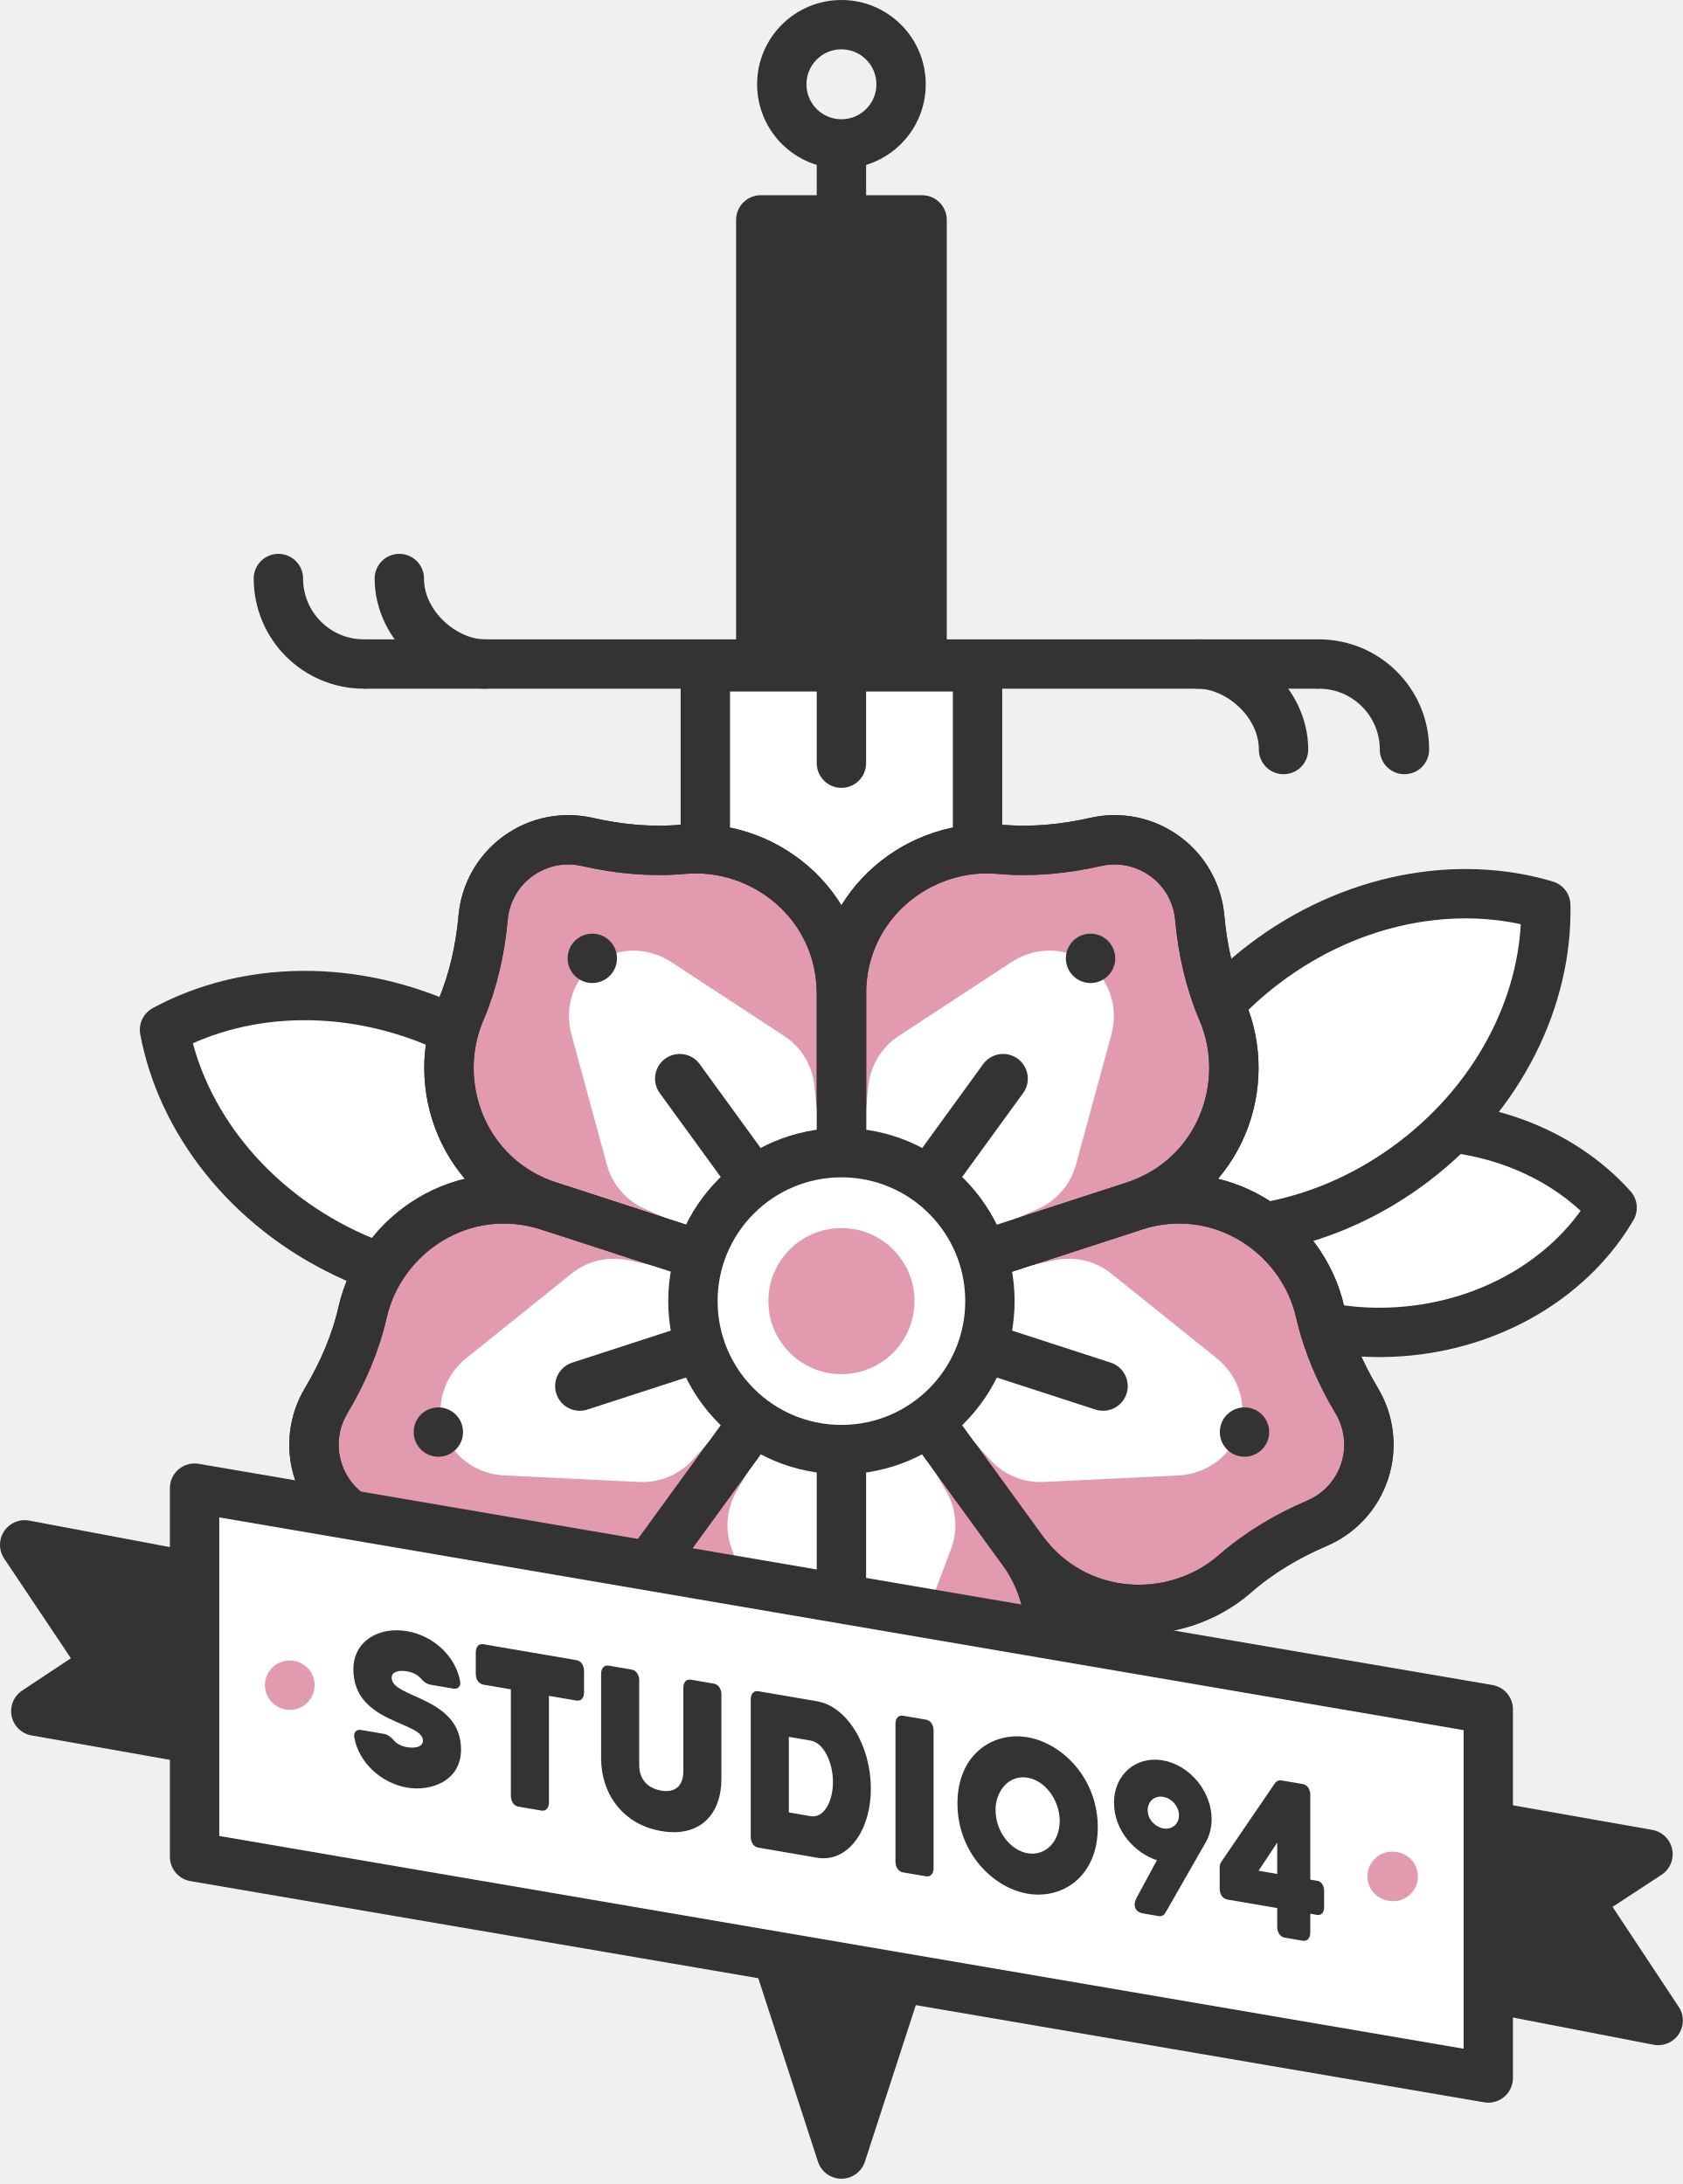
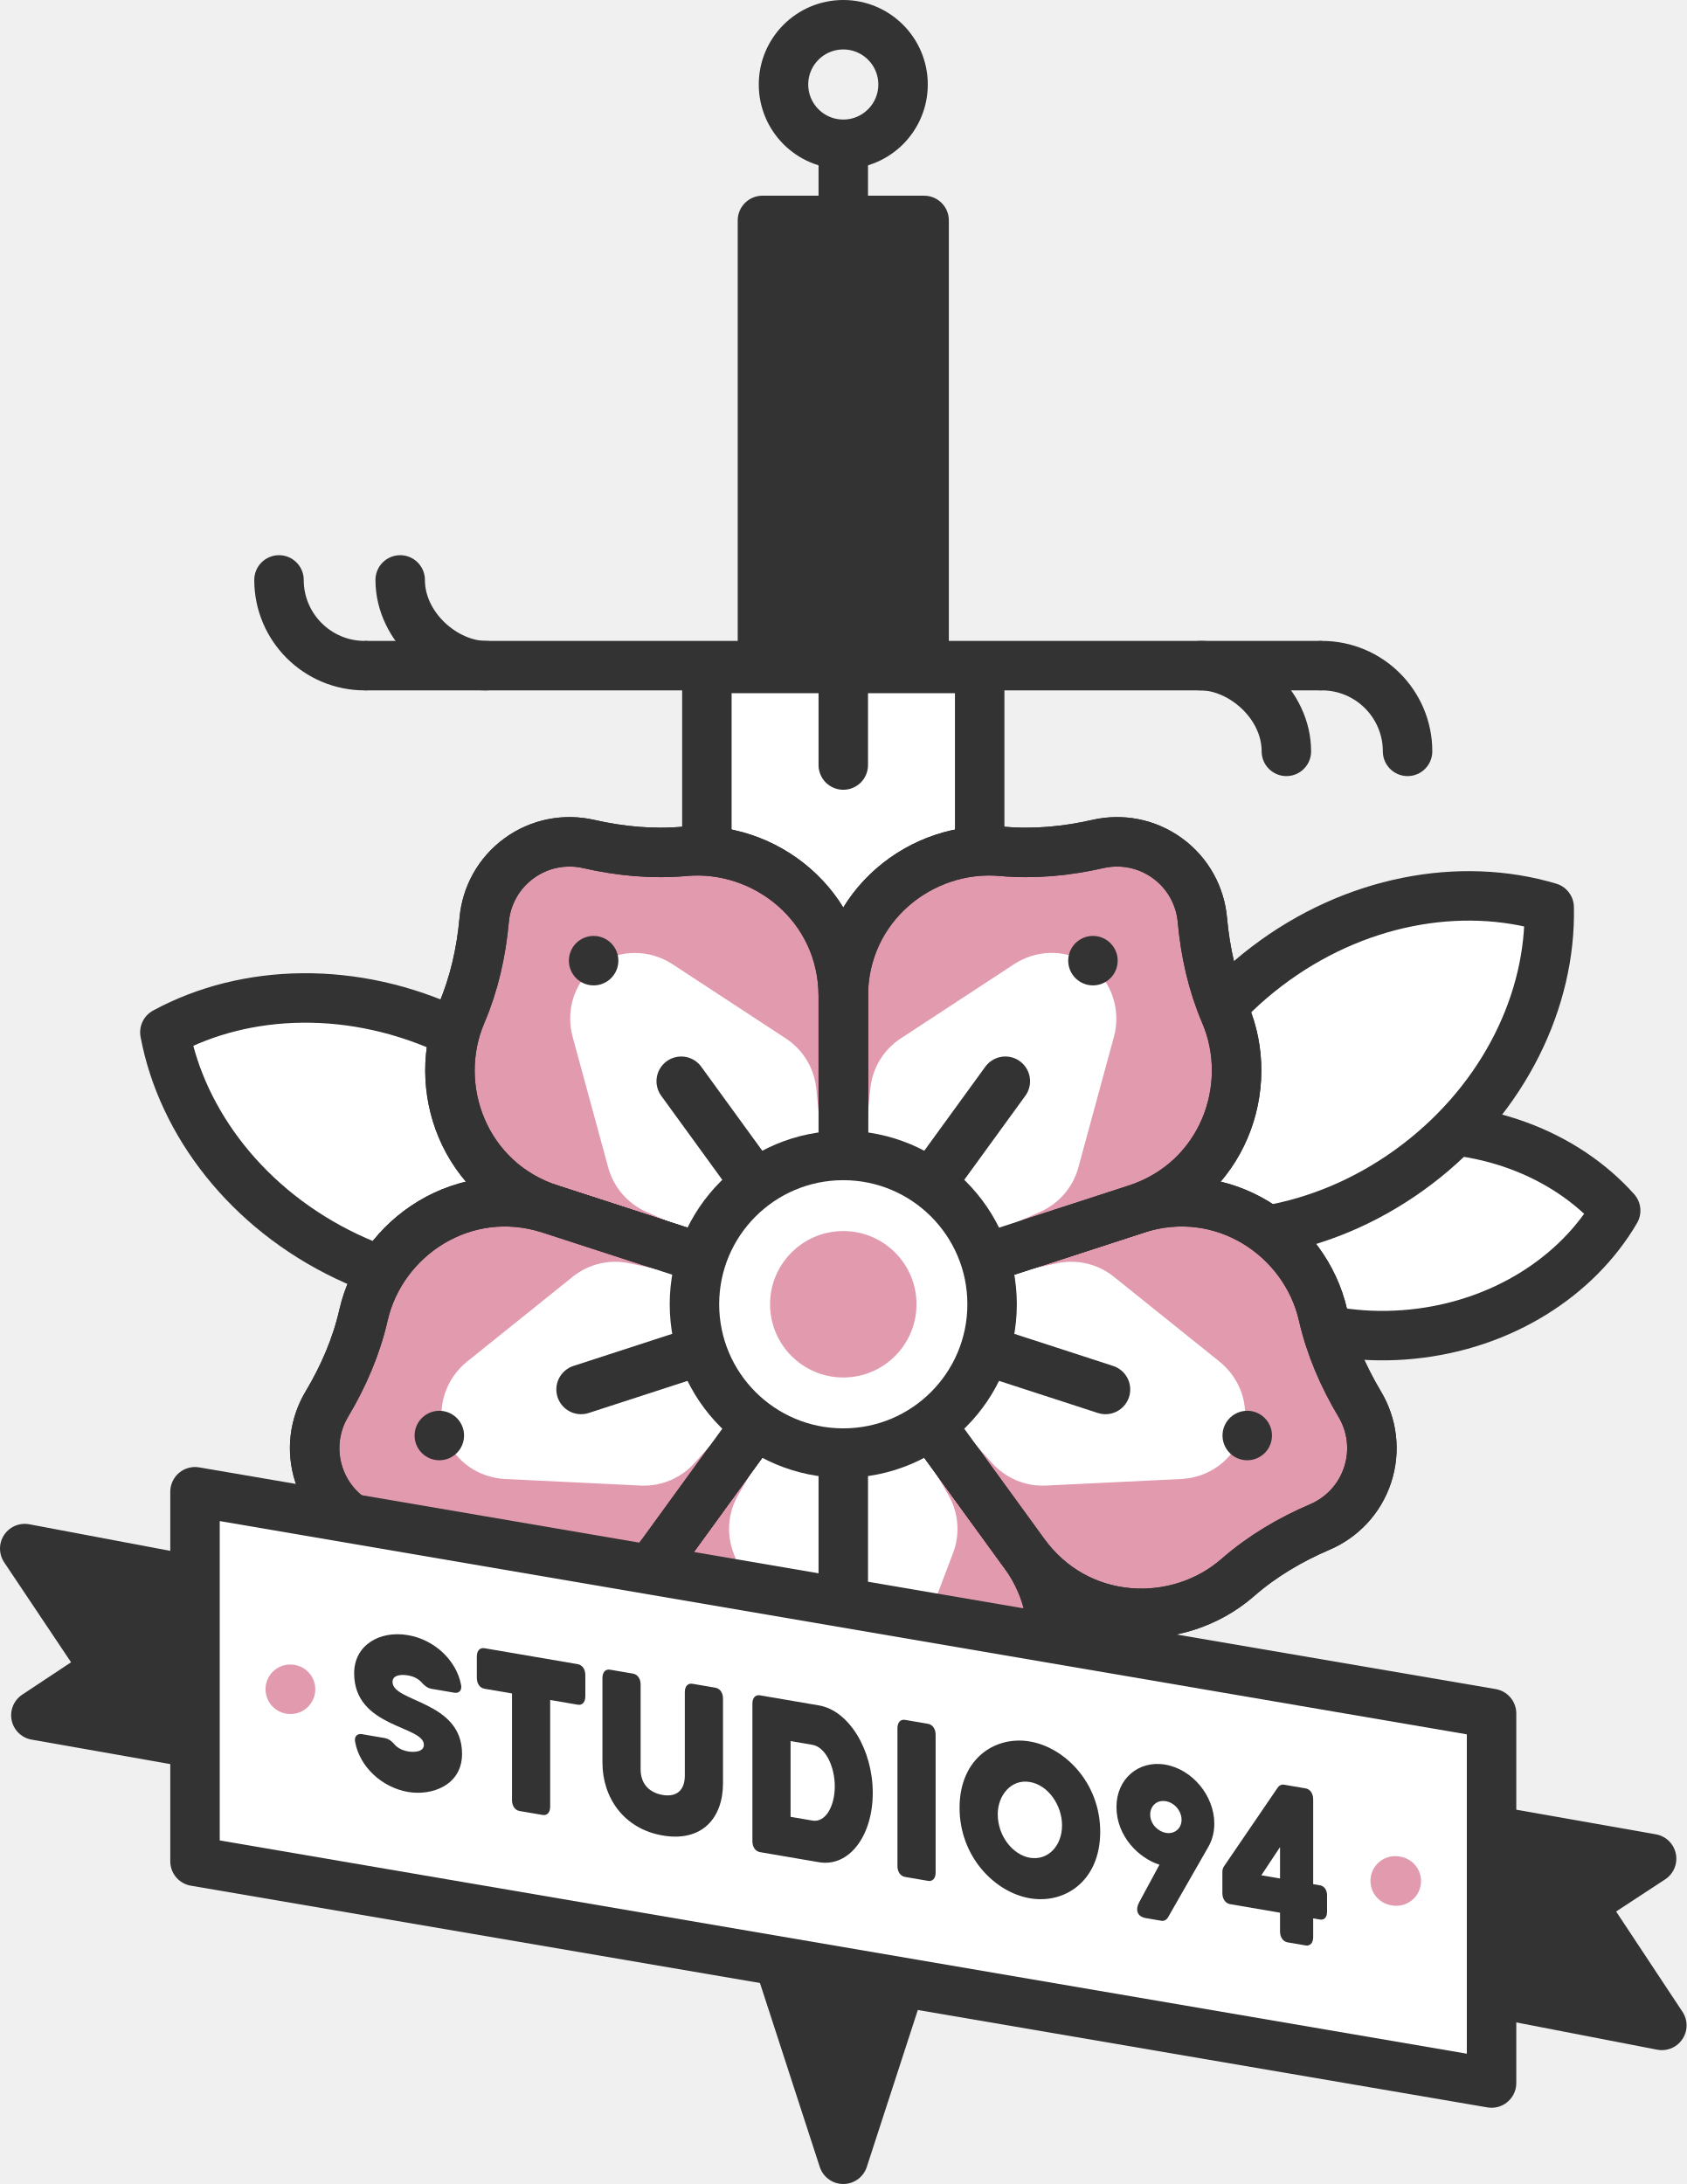
- <svg xmlns="http://www.w3.org/2000/svg" id="Layer_1" version="1.1" viewBox="0 0 681.907 885.212">
+ <svg xmlns="http://www.w3.org/2000/svg" id="Layer_1" version="1.1" viewBox="0 0 681.907 883.071">
  <defs>
    <style>
      .st0, .st1, .st2, .st3, .st4, .st5, .st6 {
        stroke-width: 20px;
      }
- 
      .st0, .st1, .st2, .st3, .st6 {
        stroke-linecap: round;
        stroke-linejoin: round;
      }
- 
      .st0, .st1, .st2, .st4, .st5, .st6 {
        stroke: #333;
      }
- 
      .st0, .st7 {
        fill: #333;
      }
- 
      .st1, .st8, .st3, .st4 {
        fill: none;
      }
- 
      .st9, .st2, .st5 {
        fill: #fff;
      }
- 
      .st10, .st6 {
        fill: #e29aaf;
      }
- 
      .st3 {
        stroke: #e29aaf;
      }
- 
      .st4, .st5 {
        stroke-miterlimit: 10;
      }
+ 
+       /* --- FLOWER 1 ROTATION --- */
+       .rotating-flower-v2 {
+         transform-origin: 340.953px 527.364px;
+         animation: spin 10s linear infinite;
+       }
+ 
+       /* --- STEM LEAF ANIMATIONS (10 DEG) --- */
+       .stem-leaf-v2-left {
+         transform-origin: 140px 480px;
+         animation: sway-left-10 4s ease-in-out infinite alternate;
+       }
+ 
+       .stem-leaf-v2-mid-right {
+         transform-origin: 500px 520px;
+         animation: sway-left-10 4s ease-in-out infinite alternate;
+       }
+ 
+       .stem-leaf-v2-far-right {
+         transform-origin: 520px 450px;
+         animation: sway-right-10 4s ease-in-out infinite alternate;
+       }
+ 
+       /* Keyframes */
+       @keyframes spin {
+         from { transform: rotate(0deg); }
+         to   { transform: rotate(360deg); }
+       }
+ 
+       @keyframes sway-left-10 {
+         0% { transform: rotate(0deg); }
+         100% { transform: rotate(-10deg); }
+       }
+ 
+       @keyframes sway-right-10 {
+         0% { transform: rotate(0deg); }
+         100% { transform: rotate(10deg); }
+       }
    </style>
  </defs>
-   <polyline class="st0" points="285.805 520.799 275.805 672.724 340.953 873.071 406.102 672.724 396.102 534.886" />
  <g>
-     <polyline class="st0" points="145.807 651.762 10 626.149 42.629 674.906 14.505 693.545 172.157 721.344" />
-     <polyline class="st0" points="536.23 792.675 671.907 818.943 639.543 770.033 667.772 751.532 440.07 711.382" />
+     <polyline class="st0" points="285.805 520.799 275.805 672.724 340.953 873.071 406.102 672.724 396.102 534.886" />
+     <g>
+       <polyline class="st5" points="396.102 492.743 396.102 270.285 285.805 270.285 285.805 479.13" />
+       <line class="st1" x1="340.953" y1="309.332" x2="340.953" y2="223.159" />
+       <line class="st1" x1="340.953" y1="441.362" x2="340.953" y2="389.94" />
+     </g>
+     <circle class="st4" cx="340.953" cy="34.166" r="24.166" />
+     <g>
+       <path class="st1" d="M147.462,269.143c-19.141,0-34.658-15.517-34.658-34.658" />
+       <path class="st1" d="M161.804,234.485c0,19.141,18.183,34.658,34.658,34.658" />
+     </g>
+     <g>
+       <path class="st1" d="M534.445,269.143c19.141,0,34.658,15.517,34.658,34.658" />
+       <path class="st1" d="M520.102,303.801c0-19.141-18.183-34.658-34.658-34.658" />
+     </g>
+     <line class="st4" x1="340.953" y1="58.332" x2="340.953" y2="89.13" />
+     <line class="st4" x1="147.462" y1="269.143" x2="534.445" y2="269.143" />
+     <rect class="st0" x="308.273" y="89.13" width="65.362" height="179.224" />
  </g>
  <g>
-     <polyline class="st5" points="396.102 492.743 396.102 270.285 285.805 270.285 285.805 479.13" />
-     <line class="st1" x1="340.953" y1="309.332" x2="340.953" y2="223.159" />
-     <line class="st1" x1="340.953" y1="441.362" x2="340.953" y2="389.94" />
-   </g>
-   <circle class="st4" cx="340.953" cy="34.166" r="24.166" />
-   <g>
-     <path class="st1" d="M147.462,269.143c-19.141,0-34.658-15.517-34.658-34.658" />
-     <path class="st1" d="M161.804,234.485c0,19.141,18.183,34.658,34.658,34.658" />
-   </g>
-   <g>
-     <path class="st1" d="M534.445,269.143c19.141,0,34.658,15.517,34.658,34.658" />
-     <path class="st1" d="M520.102,303.801c0-19.141-18.183-34.658-34.658-34.658" />
-   </g>
-   <line class="st4" x1="340.953" y1="58.332" x2="340.953" y2="89.13" />
-   <line class="st4" x1="147.462" y1="269.143" x2="534.445" y2="269.143" />
-   <rect class="st0" x="308.273" y="89.13" width="65.362" height="179.224" />
-   <path class="st2" d="M183.397,417.306c-40.116-19.093-83.933-17.719-116.733.088,6.865,36.686,33.432,71.557,73.548,90.65,40.116,19.093,83.933,17.719,116.734-.088-6.865-36.686-33.432-71.557-73.548-90.65Z" />
-   <g>
-     <path class="st2" d="M562.616,456.966c-36.462,3.671-66.79,23.363-82.323,49.943,20.52,22.95,54.165,36.201,90.627,32.53,36.462-3.671,66.79-23.363,82.323-49.943-20.52-22.95-54.165-36.201-90.627-32.53Z" />
-     <path class="st2" d="M512.101,390.792c-35.334,26.932-54.164,66.52-53.341,103.834,35.761,10.684,78.924,3.02,114.258-23.912,35.334-26.932,54.164-66.52,53.341-103.834-35.761-10.684-78.924-3.02-114.258,23.912Z" />
+     <path class="st2 stem-leaf-v2-left" d="M183.397,417.306c-40.116-19.093-83.933-17.719-116.733.088,6.865,36.686,33.432,71.557,73.548,90.65,40.116,19.093,83.933,17.719,116.734-.088-6.865-36.686-33.432-71.557-73.548-90.65h-.001Z" />
+     <g>
+       <path class="st2 stem-leaf-v2-far-right" d="M562.616,456.966c-36.462,3.671-66.79,23.363-82.323,49.943,20.52,22.95,54.165,36.201,90.627,32.53,36.462-3.671,66.79-23.363,82.323-49.943-20.52-22.95-54.165-36.201-90.627-32.53h0Z" />
+       <path class="st2 stem-leaf-v2-mid-right" d="M512.101,390.792c-35.334,26.932-54.164,66.52-53.341,103.834,35.761,10.684,78.924,3.02,114.258-23.912,35.334-26.932,54.164-66.52,53.341-103.834-35.761-10.684-78.924-3.02-114.258,23.912Z" />
+     </g>
+     <g class="rotating-flower-v2">
+       <g>
+         <g>
+           <path class="st6" d="M285.178,713.21c11.221,6.705,21.069,15.398,29.672,25.238,6.354,7.267,15.692,11.857,26.103,11.857s19.75-4.59,26.104-11.857c8.603-9.84,18.451-18.533,29.672-25.238,27.859-16.648,38.973-55.437,17.413-85.111l-73.188-100.735-73.188,100.735c-21.56,29.674-10.446,68.463,17.413,85.111h0Z" />
+           <path class="st9" d="M296.565,627.95l19.409,51.18c3.947,10.409,13.781,17.696,24.913,17.722.555,0,1.11-.014,1.664-.045,10.553-.596,19.617-7.75,23.365-17.633l19.426-51.224c2.931-7.728,2.226-16.366-1.918-23.517l-42.471-73.283-42.471,73.283c-4.145,7.151-4.849,15.789-1.918,23.517h.001Z" />
+           <line class="st1" x1="340.954" y1="699.098" x2="340.954" y2="699.098" />
+           <path class="st1" d="M285.178,713.21c11.221,6.705,21.069,15.398,29.672,25.238,6.354,7.267,15.692,11.857,26.103,11.857s19.75-4.59,26.104-11.857c8.603-9.84,18.451-18.533,29.672-25.238,27.859-16.648,38.973-55.437,17.413-85.111l-73.188-100.735-73.188,100.735c-21.56,29.674-10.446,68.463,17.413,85.111h0Z" />
+           <line class="st1" x1="340.954" y1="638.835" x2="340.954" y2="544.264" />
+         </g>
+         <g>
+           <path class="st6" d="M500.468,637.839c9.844-8.599,21.155-15.279,33.172-20.421,8.874-3.797,16.125-11.26,19.343-21.162,3.217-9.902,1.738-20.202-3.21-28.49-6.7-11.223-11.924-23.275-14.833-36.018-7.224-31.64-40.68-54.196-75.565-42.861l-118.421,38.477,73.188,100.735c21.56,29.674,61.884,31.091,86.326,9.74h0Z" />
+           <path class="st9" d="M422.9,600.663l54.673-2.644c11.119-.538,21.088-7.638,24.553-18.217.173-.527.33-1.06.471-1.596,2.694-10.221-1.308-21.052-9.549-27.671l-42.714-34.304c-6.444-5.176-14.877-7.175-22.959-5.443l-82.82,17.746,56.572,63.038c5.521,6.152,13.517,9.491,21.773,9.091Z" />
+           <line class="st1" x1="504.282" y1="580.433" x2="504.282" y2="580.433" />
+           <path class="st8" d="M340.953,527.364" />
+           <path class="st1" d="M500.468,637.839c9.844-8.599,21.155-15.279,33.172-20.421,8.874-3.797,16.125-11.26,19.343-21.162,3.217-9.902,1.738-20.202-3.21-28.49-6.7-11.223-11.924-23.275-14.833-36.018-7.224-31.64-40.68-54.196-75.565-42.861l-118.421,38.477,73.188,100.735c21.56,29.674,61.884,31.091,86.326,9.74h0Z" />
+           <line class="st1" x1="446.968" y1="561.81" x2="357.026" y2="532.586" />
+         </g>
+         <g>
+           <path class="st6" d="M495.314,409.796c-5.136-12.02-7.994-24.841-9.171-37.859-.869-9.613-5.726-18.816-14.149-24.935-8.423-6.12-18.676-7.895-28.088-5.751-12.744,2.904-25.821,4.148-38.839,2.977-32.324-2.907-64.114,21.942-64.114,58.621v124.515l118.421-38.477c34.884-11.335,48.693-49.248,35.94-79.091h0Z" />
+           <path class="st9" d="M435.988,472.079l14.38-52.814c2.925-10.741-.748-22.416-9.738-28.981-.448-.327-.906-.641-1.373-.942-8.888-5.721-20.426-5.261-29.267.531l-45.825,30.023c-6.914,4.53-11.421,11.931-12.271,20.153l-8.715,84.251,77.434-34.323c7.556-3.349,13.203-9.923,15.375-17.898h0Z" />
+           <line class="st1" x1="441.896" y1="388.429" x2="441.896" y2="388.429" />
+           <path class="st8" d="M343.953,528.364" />
+           <path class="st1" d="M495.314,409.796c-5.136-12.02-7.994-24.841-9.171-37.859-.869-9.613-5.726-18.816-14.149-24.935-8.423-6.12-18.676-7.895-28.088-5.751-12.744,2.904-25.821,4.148-38.839,2.977-32.324-2.907-64.114,21.942-64.114,58.621v124.515l118.421-38.477c34.884-11.335,48.693-49.248,35.94-79.091h0Z" />
+           <line class="st1" x1="406.474" y1="437.183" x2="350.887" y2="513.692" />
+         </g>
+         <g>
+           <path class="st6" d="M276.839,344.228c-13.019,1.171-26.095-.073-38.84-2.977-9.411-2.144-19.664-.369-28.087,5.751s-13.28,15.322-14.149,24.936c-1.176,13.018-4.034,25.839-9.171,37.858-12.753,29.843,1.055,67.757,35.94,79.091l118.421,38.477v-124.515c0-36.68-31.791-61.528-64.114-58.621Z" />
+           <path class="st9" d="M317.741,419.897l-45.785-29.997c-9.311-6.101-21.55-6.216-30.572.306-.45.325-.89.663-1.32,1.014-8.187,6.685-11.316,17.8-8.539,27.999l14.393,52.859c2.172,7.975,7.818,14.549,15.375,17.898l77.434,34.323-8.715-84.251c-.85-8.222-5.357-15.623-12.271-20.153v.002Z" />
+           <line class="st1" x1="240.011" y1="388.429" x2="240.011" y2="388.429" />
+           <path class="st8" d="M340.953,527.364" />
+           <path class="st1" d="M276.839,344.228c-13.019,1.171-26.095-.073-38.84-2.977-9.411-2.144-19.664-.369-28.087,5.751s-13.28,15.322-14.149,24.936c-1.176,13.018-4.034,25.839-9.171,37.858-12.753,29.843,1.055,67.757,35.94,79.091l118.421,38.477v-124.515c0-36.68-31.791-61.528-64.114-58.621Z" />
+           <line class="st1" x1="275.433" y1="437.183" x2="331.02" y2="513.692" />
+         </g>
+         <g>
+           <path class="st6" d="M146.968,531.748c-2.91,12.743-8.134,24.796-14.834,36.019-4.948,8.288-6.427,18.588-3.21,28.489,3.217,9.902,10.469,17.365,19.343,21.162,12.017,5.142,23.327,11.821,33.171,20.421,24.442,21.351,64.767,19.934,86.326-9.74l73.188-100.735-118.421-38.477c-34.884-11.335-68.34,11.221-75.564,42.861h0Z" />
+           <path class="st9" d="M231.573,516.231l-42.677,34.275c-8.679,6.971-12.571,18.575-9.156,29.17.17.528.356,1.051.557,1.569,3.828,9.852,13.433,16.262,23.99,16.773l54.72,2.646c8.256.399,16.253-2.94,21.773-9.091l56.572-63.038-82.82-17.746c-8.082-1.732-16.514.267-22.959,5.443h0Z" />
+           <line class="st1" x1="177.625" y1="580.433" x2="177.625" y2="580.433" />
+           <path class="st1" d="M146.968,531.748c-2.91,12.743-8.134,24.796-14.834,36.019-4.948,8.288-6.427,18.588-3.21,28.489,3.217,9.902,10.469,17.365,19.343,21.162,12.017,5.142,23.327,11.821,33.171,20.421,24.442,21.351,64.767,19.934,86.326-9.74l73.188-100.735-118.421-38.477c-34.884-11.335-68.34,11.221-75.564,42.861h0Z" />
+           <line class="st1" x1="234.939" y1="561.811" x2="324.881" y2="532.587" />
+         </g>
+       </g>
+       <circle class="st5" cx="340.953" cy="527.364" r="60.173" />
+       <circle class="st10" cx="340.953" cy="527.364" r="29.604" />
+     </g>
  </g>
  <g>
    <g>
+       <polyline class="st0" points="145.807 651.762 10 626.149 42.629 674.906 14.505 693.545 172.157 721.344" />
+       <polyline class="st0" points="536.23 792.675 671.907 818.943 639.543 770.033 667.772 751.532 440.07 711.382" />
+     </g>
+     <polygon class="st2" points="603.061 842.239 78.846 752.593 78.846 603.173 603.061 692.819 603.061 842.239" />
+     <g>
+       <path class="st3" d="M564.101,760.503c.148.024.297.053.447.079" />
+       <path class="st3" d="M117.359,683.021c.038.007.077.013.116.02" />
      <g>
-         <path class="st6" d="M285.178,713.21c11.221,6.705,21.069,15.398,29.672,25.238,6.354,7.267,15.692,11.857,26.103,11.857,10.412,0,19.75-4.59,26.104-11.857,8.603-9.84,18.451-18.533,29.672-25.238,27.859-16.648,38.973-55.437,17.413-85.111l-73.188-100.735-73.188,100.735c-21.56,29.674-10.446,68.463,17.413,85.111Z" />
-         <path class="st9" d="M296.565,627.95l19.409,51.18c3.947,10.409,13.781,17.696,24.913,17.722.555.001,1.11-.014,1.664-.045,10.553-.596,19.617-7.75,23.365-17.633l19.426-51.224c2.931-7.728,2.226-16.366-1.918-23.517l-42.471-73.283-42.471,73.283c-4.145,7.151-4.849,15.789-1.918,23.517Z" />
-         <line class="st1" x1="340.954" y1="699.098" x2="340.954" y2="699.098" />
-         <line class="st8" x1="340.954" y1="527.364" x2="340.954" y2="885.212" />
-         <path class="st1" d="M285.178,713.21c11.221,6.705,21.069,15.398,29.672,25.238,6.354,7.267,15.692,11.857,26.103,11.857,10.412,0,19.75-4.59,26.104-11.857,8.603-9.84,18.451-18.533,29.672-25.238,27.859-16.648,38.973-55.437,17.413-85.111l-73.188-100.735-73.188,100.735c-21.56,29.674-10.446,68.463,17.413,85.111Z" />
-         <line class="st1" x1="340.954" y1="638.835" x2="340.954" y2="544.264" />
+         <path class="st7" d="M155.539,702.757c1.868.319,3.25,1.683,4.143,2.757.975,1.089,2.762,2.214,5.28,2.645,2.68.458,6.418.175,6.418-2.693-.081-7.798-28.189-6.869-28.189-28.89,0-11.267,10.154-17.417,21.771-15.431,10.723,1.834,19.578,10.211,21.446,20.055.488,2.235-.812,3.548-2.68,3.229l-9.261-1.584c-1.868-.319-3.25-1.682-4.143-2.757-1.056-1.102-2.762-2.213-5.362-2.658-3.087-.528-6.255-.045-6.255,2.618,0,8.296,28.108,7.572,28.108,29.081,0,12.803-12.266,17.056-21.852,15.417-10.48-1.792-19.496-10.094-21.365-20.144-.488-2.234.812-3.548,2.68-3.229l9.261,1.584h0Z" />
+         <path class="st7" d="M192.792,678.401v-8.604c0-2.355,1.218-3.684,3.087-3.364l37.693,6.446c1.869.32,3.087,2.065,3.087,4.42v8.604c0,2.356-1.218,3.684-3.087,3.364l-11.129-1.903v43.121c0,2.355-1.219,3.684-3.087,3.364l-9.261-1.584c-1.868-.319-3.087-2.065-3.087-4.42v-43.121l-11.129-1.903c-1.869-.32-3.087-2.064-3.087-4.42Z" />
+         <path class="st7" d="M243.578,678.482c0-2.355,1.219-3.684,3.087-3.364l9.261,1.584c1.868.319,3.087,2.065,3.087,4.42v34.21c0,6.76,4.387,9.662,8.936,10.439,4.55.778,8.693-.87,8.937-7.383v-34.21c0-2.355,1.219-3.684,3.087-3.364l9.261,1.584c1.868.319,3.087,2.065,3.087,4.42v34.21c0,14.134-8.53,23.84-24.371,21.131-15.84-2.709-24.37-15.434-24.37-29.467v-34.21h-.002Z" />
+         <path class="st7" d="M304.21,688.851c0-2.355,1.219-3.684,3.088-3.364l23.802,4.07c12.185,2.084,21.771,17.96,21.771,35.373s-9.586,30.112-21.771,28.028l-23.802-4.07c-1.869-.32-3.088-2.065-3.088-4.42v-55.617ZM319.646,703.986v30.625l8.854,1.514c5.28.903,9.017-5.833,9.017-13.822s-3.736-15.901-9.017-16.804l-8.854-1.514h0Z" />
+         <path class="st7" d="M362.853,754.496v-55.719c0-2.356,1.219-3.684,3.088-3.364l9.261,1.584c1.868.319,3.087,2.064,3.087,4.42v55.719c0,2.355-1.219,3.684-3.087,3.364l-9.261-1.584c-1.869-.32-3.088-2.065-3.088-4.42Z" />
+         <path class="st7" d="M387.971,730.932c0-19.768,14.297-29.204,28.433-26.787,14.135,2.417,28.432,16.743,28.432,36.512,0,19.87-14.297,29.306-28.432,26.889-14.136-2.417-28.433-16.743-28.433-36.614ZM416.404,751.158c7.067,1.209,12.997-4.537,12.997-13.141,0-7.784-5.362-16.179-12.997-17.484s-12.998,5.459-12.998,13.039c0,8.808,6.093,16.405,12.998,17.586Z" />
+         <path class="st7" d="M471.146,713.506c10.967,1.876,19.822,12.608,19.822,23.874,0,3.687-.975,7.003-2.599,9.696l-16.167,28.269c-.568.927-1.543,1.478-2.599,1.297l-6.337-1.084c-3.331-.57-4.387-3.106-2.68-6.399l8.205-15.19c-8.449-2.674-17.385-11.577-17.385-23.356,0-11.267,8.855-18.97,19.74-17.109v.002ZM471.39,741.101c3.494.597,6.337-1.784,6.337-5.267,0-3.687-2.924-6.953-6.337-7.537-3.899-.667-6.337,2.194-6.337,5.37,0,4.097,3.412,6.934,6.337,7.434Z" />
+         <path class="st7" d="M494.874,754.642l21.771-31.92c.568-.824,1.544-1.272,2.437-1.119l8.773,1.5c1.868.319,3.087,2.064,3.087,4.42v34.312l2.844.486c1.624.278,2.762,1.906,2.762,3.955v6.76c0,2.151-1.137,3.391-2.762,3.113l-2.844-.486v7.579c0,2.355-1.219,3.684-3.087,3.364l-7.23-1.236c-1.868-.319-3.087-2.065-3.087-4.42v-7.579l-20.227-3.459c-1.869-.32-3.087-2.167-3.087-4.42v-8.604c0-.819.243-1.7.65-2.245h0ZM509.984,758.25l7.555,1.292v-12.701l-7.555,11.409Z" />
      </g>
-       <g>
-         <path class="st6" d="M500.468,637.839c9.844-8.599,21.155-15.279,33.172-20.421,8.874-3.797,16.125-11.26,19.343-21.162,3.217-9.902,1.738-20.202-3.21-28.49-6.7-11.223-11.924-23.275-14.833-36.018-7.224-31.64-40.68-54.196-75.565-42.861l-118.421,38.477,73.188,100.735c21.56,29.674,61.884,31.091,86.326,9.74Z" />
-         <path class="st9" d="M422.9,600.663l54.673-2.644c11.119-.538,21.088-7.638,24.553-18.217.173-.527.33-1.06.471-1.596,2.694-10.221-1.308-21.052-9.549-27.671l-42.714-34.304c-6.444-5.176-14.877-7.175-22.959-5.443l-82.82,17.746,56.572,63.038c5.521,6.152,13.517,9.491,21.773,9.091Z" />
-         <line class="st1" x1="504.282" y1="580.433" x2="504.282" y2="580.433" />
-         <line class="st8" x1="340.953" y1="527.364" x2="681.287" y2="637.945" />
-         <path class="st1" d="M500.468,637.839c9.844-8.599,21.155-15.279,33.172-20.421,8.874-3.797,16.125-11.26,19.343-21.162,3.217-9.902,1.738-20.202-3.21-28.49-6.7-11.223-11.924-23.275-14.833-36.018-7.224-31.64-40.68-54.196-75.565-42.861l-118.421,38.477,73.188,100.735c21.56,29.674,61.884,31.091,86.326,9.74Z" />
-         <line class="st1" x1="446.968" y1="561.81" x2="357.026" y2="532.586" />
-       </g>
-       <g>
-         <path class="st6" d="M495.314,409.796c-5.136-12.02-7.994-24.841-9.171-37.859-.869-9.613-5.726-18.816-14.149-24.935-8.423-6.12-18.676-7.895-28.088-5.751-12.744,2.904-25.821,4.148-38.839,2.977-32.324-2.907-64.114,21.942-64.114,58.621v124.515s118.421-38.477,118.421-38.477c34.884-11.335,48.693-49.248,35.94-79.091Z" />
-         <path class="st9" d="M435.988,472.079l14.38-52.814c2.925-10.741-.748-22.416-9.738-28.981-.448-.327-.906-.641-1.373-.942-8.888-5.721-20.426-5.261-29.267.531l-45.825,30.023c-6.914,4.53-11.421,11.931-12.271,20.153l-8.715,84.251,77.434-34.323c7.556-3.349,13.203-9.923,15.375-17.898Z" />
-         <line class="st1" x1="441.896" y1="388.429" x2="441.896" y2="388.429" />
-         <line class="st8" x1="340.953" y1="527.364" x2="551.291" y2="237.859" />
-         <path class="st1" d="M495.314,409.796c-5.136-12.02-7.994-24.841-9.171-37.859-.869-9.613-5.726-18.816-14.149-24.935-8.423-6.12-18.676-7.895-28.088-5.751-12.744,2.904-25.821,4.148-38.839,2.977-32.324-2.907-64.114,21.942-64.114,58.621v124.515s118.421-38.477,118.421-38.477c34.884-11.335,48.693-49.248,35.94-79.091Z" />
-         <line class="st1" x1="406.474" y1="437.183" x2="350.887" y2="513.692" />
-       </g>
-       <g>
-         <path class="st6" d="M276.839,344.228c-13.019,1.171-26.095-.073-38.84-2.977-9.411-2.144-19.664-.369-28.087,5.751-8.423,6.12-13.28,15.322-14.149,24.936-1.176,13.018-4.034,25.839-9.171,37.858-12.753,29.843,1.055,67.757,35.94,79.091l118.421,38.477v-124.515c0-36.68-31.791-61.528-64.114-58.621Z" />
-         <path class="st9" d="M317.741,419.897l-45.785-29.997c-9.311-6.101-21.55-6.216-30.572.306-.45.325-.89.663-1.32,1.014-8.187,6.685-11.316,17.8-8.539,27.999l14.393,52.859c2.172,7.975,7.818,14.549,15.375,17.898l77.434,34.323-8.715-84.251c-.85-8.222-5.357-15.623-12.271-20.153Z" />
-         <line class="st1" x1="240.011" y1="388.429" x2="240.011" y2="388.429" />
-         <line class="st8" x1="340.953" y1="527.364" x2="130.616" y2="237.86" />
-         <path class="st1" d="M276.839,344.228c-13.019,1.171-26.095-.073-38.84-2.977-9.411-2.144-19.664-.369-28.087,5.751-8.423,6.12-13.28,15.322-14.149,24.936-1.176,13.018-4.034,25.839-9.171,37.858-12.753,29.843,1.055,67.757,35.94,79.091l118.421,38.477v-124.515c0-36.68-31.791-61.528-64.114-58.621Z" />
-         <line class="st1" x1="275.433" y1="437.183" x2="331.02" y2="513.692" />
-       </g>
-       <g>
-         <path class="st6" d="M146.968,531.748c-2.91,12.743-8.134,24.796-14.834,36.019-4.948,8.288-6.427,18.588-3.21,28.489,3.217,9.902,10.469,17.365,19.343,21.162,12.017,5.142,23.327,11.821,33.171,20.421,24.442,21.351,64.767,19.934,86.326-9.74l73.188-100.735-118.421-38.477c-34.884-11.335-68.34,11.221-75.564,42.861Z" />
-         <path class="st9" d="M231.573,516.231l-42.677,34.275c-8.679,6.971-12.571,18.575-9.156,29.17.17.528.356,1.051.557,1.569,3.828,9.852,13.433,16.262,23.99,16.773l54.72,2.646c8.256.399,16.253-2.94,21.773-9.091l56.572-63.038-82.82-17.746c-8.082-1.732-16.514.267-22.959,5.443Z" />
-         <line class="st1" x1="177.625" y1="580.433" x2="177.625" y2="580.433" />
-         <line class="st8" x1="340.953" y1="527.364" x2=".62" y2="637.945" />
-         <path class="st1" d="M146.968,531.748c-2.91,12.743-8.134,24.796-14.834,36.019-4.948,8.288-6.427,18.588-3.21,28.489,3.217,9.902,10.469,17.365,19.343,21.162,12.017,5.142,23.327,11.821,33.171,20.421,24.442,21.351,64.767,19.934,86.326-9.74l73.188-100.735-118.421-38.477c-34.884-11.335-68.34,11.221-75.564,42.861Z" />
-         <line class="st1" x1="234.939" y1="561.811" x2="324.881" y2="532.587" />
-       </g>
-     </g>
-     <circle class="st5" cx="340.953" cy="527.364" r="60.173" />
-     <circle class="st10" cx="340.953" cy="527.364" r="29.604" />
-   </g>
-   <polygon class="st2" points="603.061 842.239 78.846 752.593 78.846 603.173 603.061 692.819 603.061 842.239" />
-   <g>
-     <path class="st3" d="M564.101,760.503c.148.024.297.053.447.079" />
-     <path class="st3" d="M117.359,683.021c.038.007.077.013.116.02" />
-     <g>
-       <path class="st7" d="M155.539,702.757c1.868.319,3.25,1.683,4.143,2.757.975,1.089,2.762,2.214,5.28,2.645,2.68.458,6.418.175,6.418-2.693-.081-7.798-28.189-6.869-28.189-28.89,0-11.267,10.154-17.417,21.771-15.431,10.723,1.834,19.578,10.211,21.446,20.055.488,2.235-.812,3.548-2.68,3.229l-9.261-1.584c-1.868-.319-3.25-1.682-4.143-2.757-1.056-1.102-2.762-2.213-5.362-2.658-3.087-.528-6.255-.045-6.255,2.618,0,8.296,28.108,7.572,28.108,29.081,0,12.803-12.266,17.056-21.852,15.417-10.48-1.792-19.496-10.094-21.365-20.144-.488-2.234.812-3.548,2.68-3.229l9.261,1.584Z" />
-       <path class="st7" d="M192.792,678.401v-8.604c0-2.355,1.218-3.684,3.087-3.364l37.693,6.446c1.869.32,3.087,2.065,3.087,4.42v8.604c0,2.356-1.218,3.684-3.087,3.364l-11.129-1.903v43.121c0,2.355-1.219,3.684-3.087,3.364l-9.261-1.584c-1.868-.319-3.087-2.065-3.087-4.42v-43.121l-11.129-1.903c-1.869-.32-3.087-2.064-3.087-4.42Z" />
-       <path class="st7" d="M243.578,678.482c0-2.355,1.219-3.684,3.087-3.364l9.261,1.584c1.868.319,3.087,2.065,3.087,4.42v34.21c0,6.76,4.387,9.662,8.936,10.439,4.55.778,8.693-.87,8.937-7.383v-34.21c0-2.355,1.219-3.684,3.087-3.364l9.261,1.584c1.868.319,3.087,2.065,3.087,4.42v34.21c0,14.134-8.53,23.84-24.371,21.131-15.84-2.709-24.37-15.434-24.37-29.467v-34.21Z" />
-       <path class="st7" d="M304.21,688.851c0-2.355,1.219-3.684,3.088-3.364l23.802,4.07c12.185,2.084,21.771,17.96,21.771,35.373s-9.586,30.112-21.771,28.028l-23.802-4.07c-1.869-.32-3.088-2.065-3.088-4.42v-55.617ZM319.646,703.986v30.625l8.854,1.514c5.28.903,9.017-5.833,9.017-13.822s-3.736-15.901-9.017-16.804l-8.854-1.514Z" />
-       <path class="st7" d="M362.853,754.496v-55.719c0-2.356,1.219-3.684,3.088-3.364l9.261,1.584c1.868.319,3.087,2.064,3.087,4.42v55.719c0,2.355-1.219,3.684-3.087,3.364l-9.261-1.584c-1.869-.32-3.088-2.065-3.088-4.42Z" />
-       <path class="st7" d="M387.971,730.932c0-19.768,14.297-29.204,28.433-26.787,14.135,2.417,28.432,16.743,28.432,36.512,0,19.87-14.297,29.306-28.432,26.889-14.136-2.417-28.433-16.743-28.433-36.614ZM416.404,751.158c7.067,1.209,12.997-4.537,12.997-13.141,0-7.784-5.362-16.179-12.997-17.484s-12.998,5.459-12.998,13.039c0,8.808,6.093,16.405,12.998,17.586Z" />
-       <path class="st7" d="M471.146,713.506c10.967,1.876,19.822,12.608,19.822,23.874,0,3.687-.975,7.003-2.599,9.696l-16.167,28.269c-.568.927-1.543,1.478-2.599,1.297l-6.337-1.084c-3.331-.57-4.387-3.106-2.68-6.399l8.205-15.19c-8.449-2.674-17.385-11.577-17.385-23.356,0-11.267,8.855-18.97,19.74-17.109ZM471.39,741.101c3.494.597,6.337-1.784,6.337-5.267,0-3.687-2.924-6.953-6.337-7.537-3.899-.667-6.337,2.194-6.337,5.37,0,4.097,3.412,6.934,6.337,7.434Z" />
-       <path class="st7" d="M494.874,754.642l21.771-31.92c.568-.824,1.544-1.272,2.437-1.119l8.773,1.5c1.868.319,3.087,2.064,3.087,4.42v34.312l2.844.486c1.624.278,2.762,1.906,2.762,3.955v6.76c0,2.151-1.137,3.391-2.762,3.113l-2.844-.486v7.579c0,2.355-1.219,3.684-3.087,3.364l-7.23-1.236c-1.868-.319-3.087-2.065-3.087-4.42v-7.579l-20.227-3.459c-1.869-.32-3.087-2.167-3.087-4.42v-8.604c0-.819.243-1.7.65-2.245ZM509.984,758.25l7.555,1.292v-12.701l-7.555,11.409Z" />
    </g>
  </g>
</svg>
